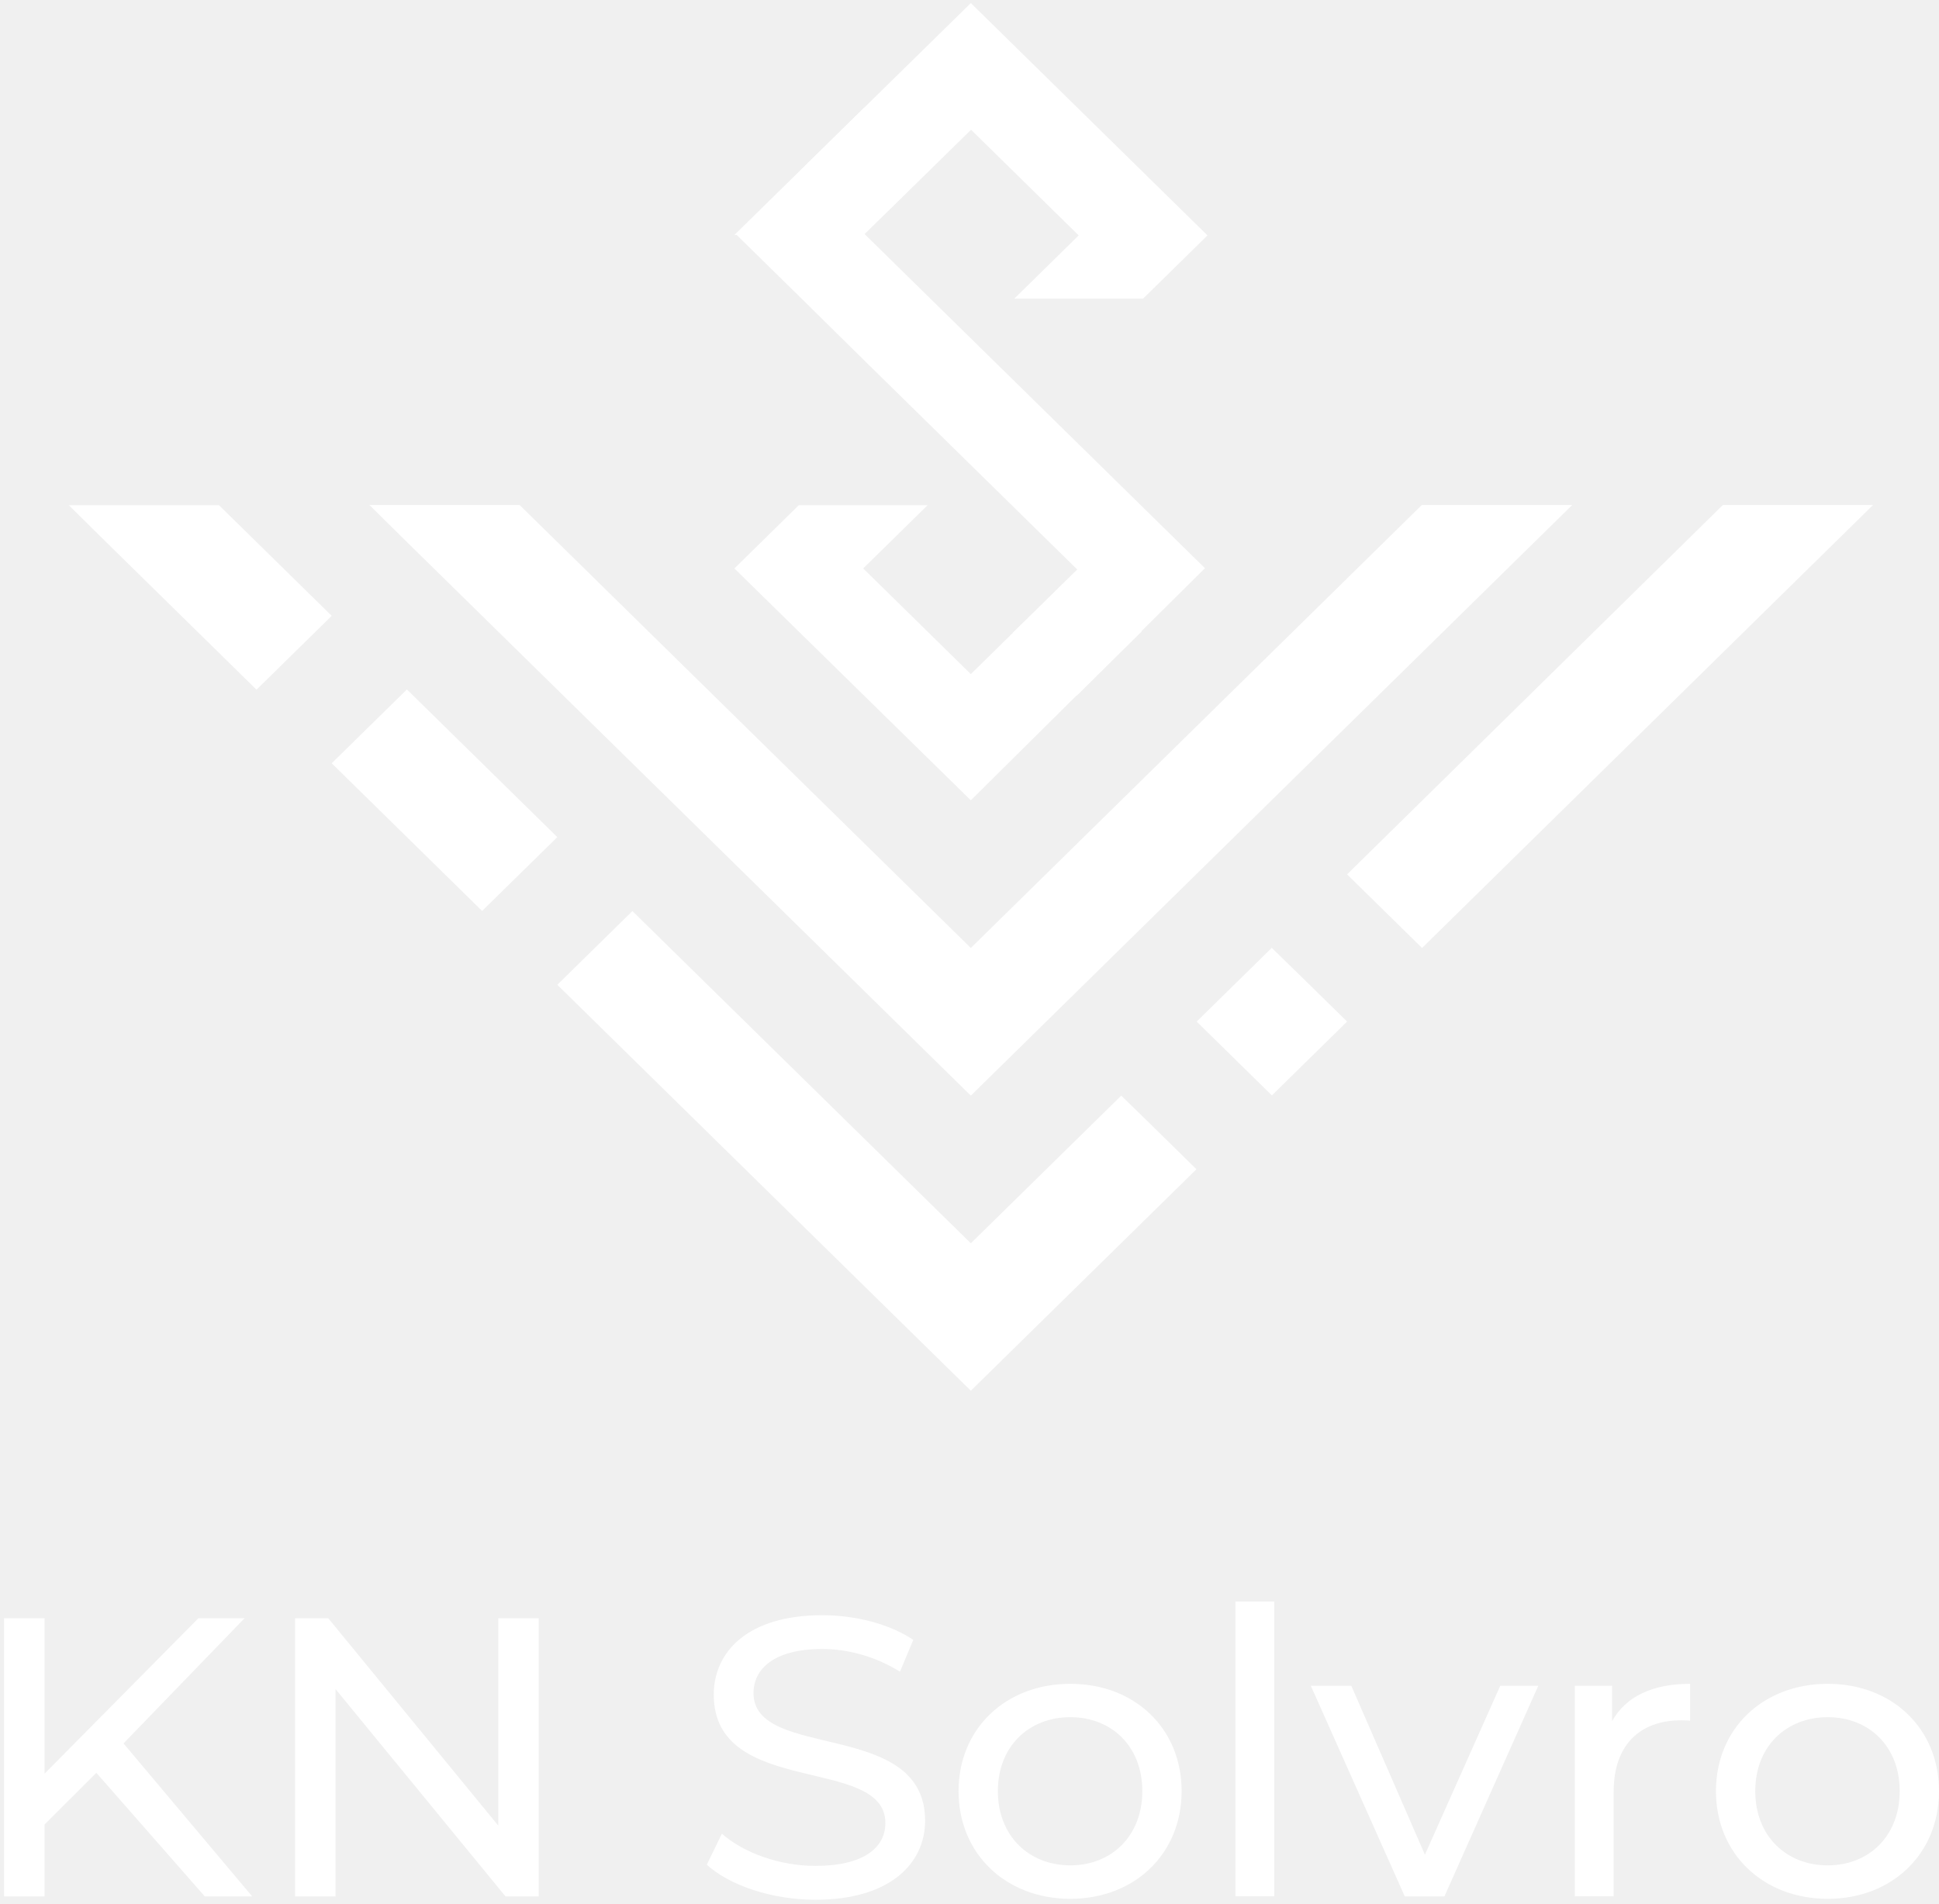
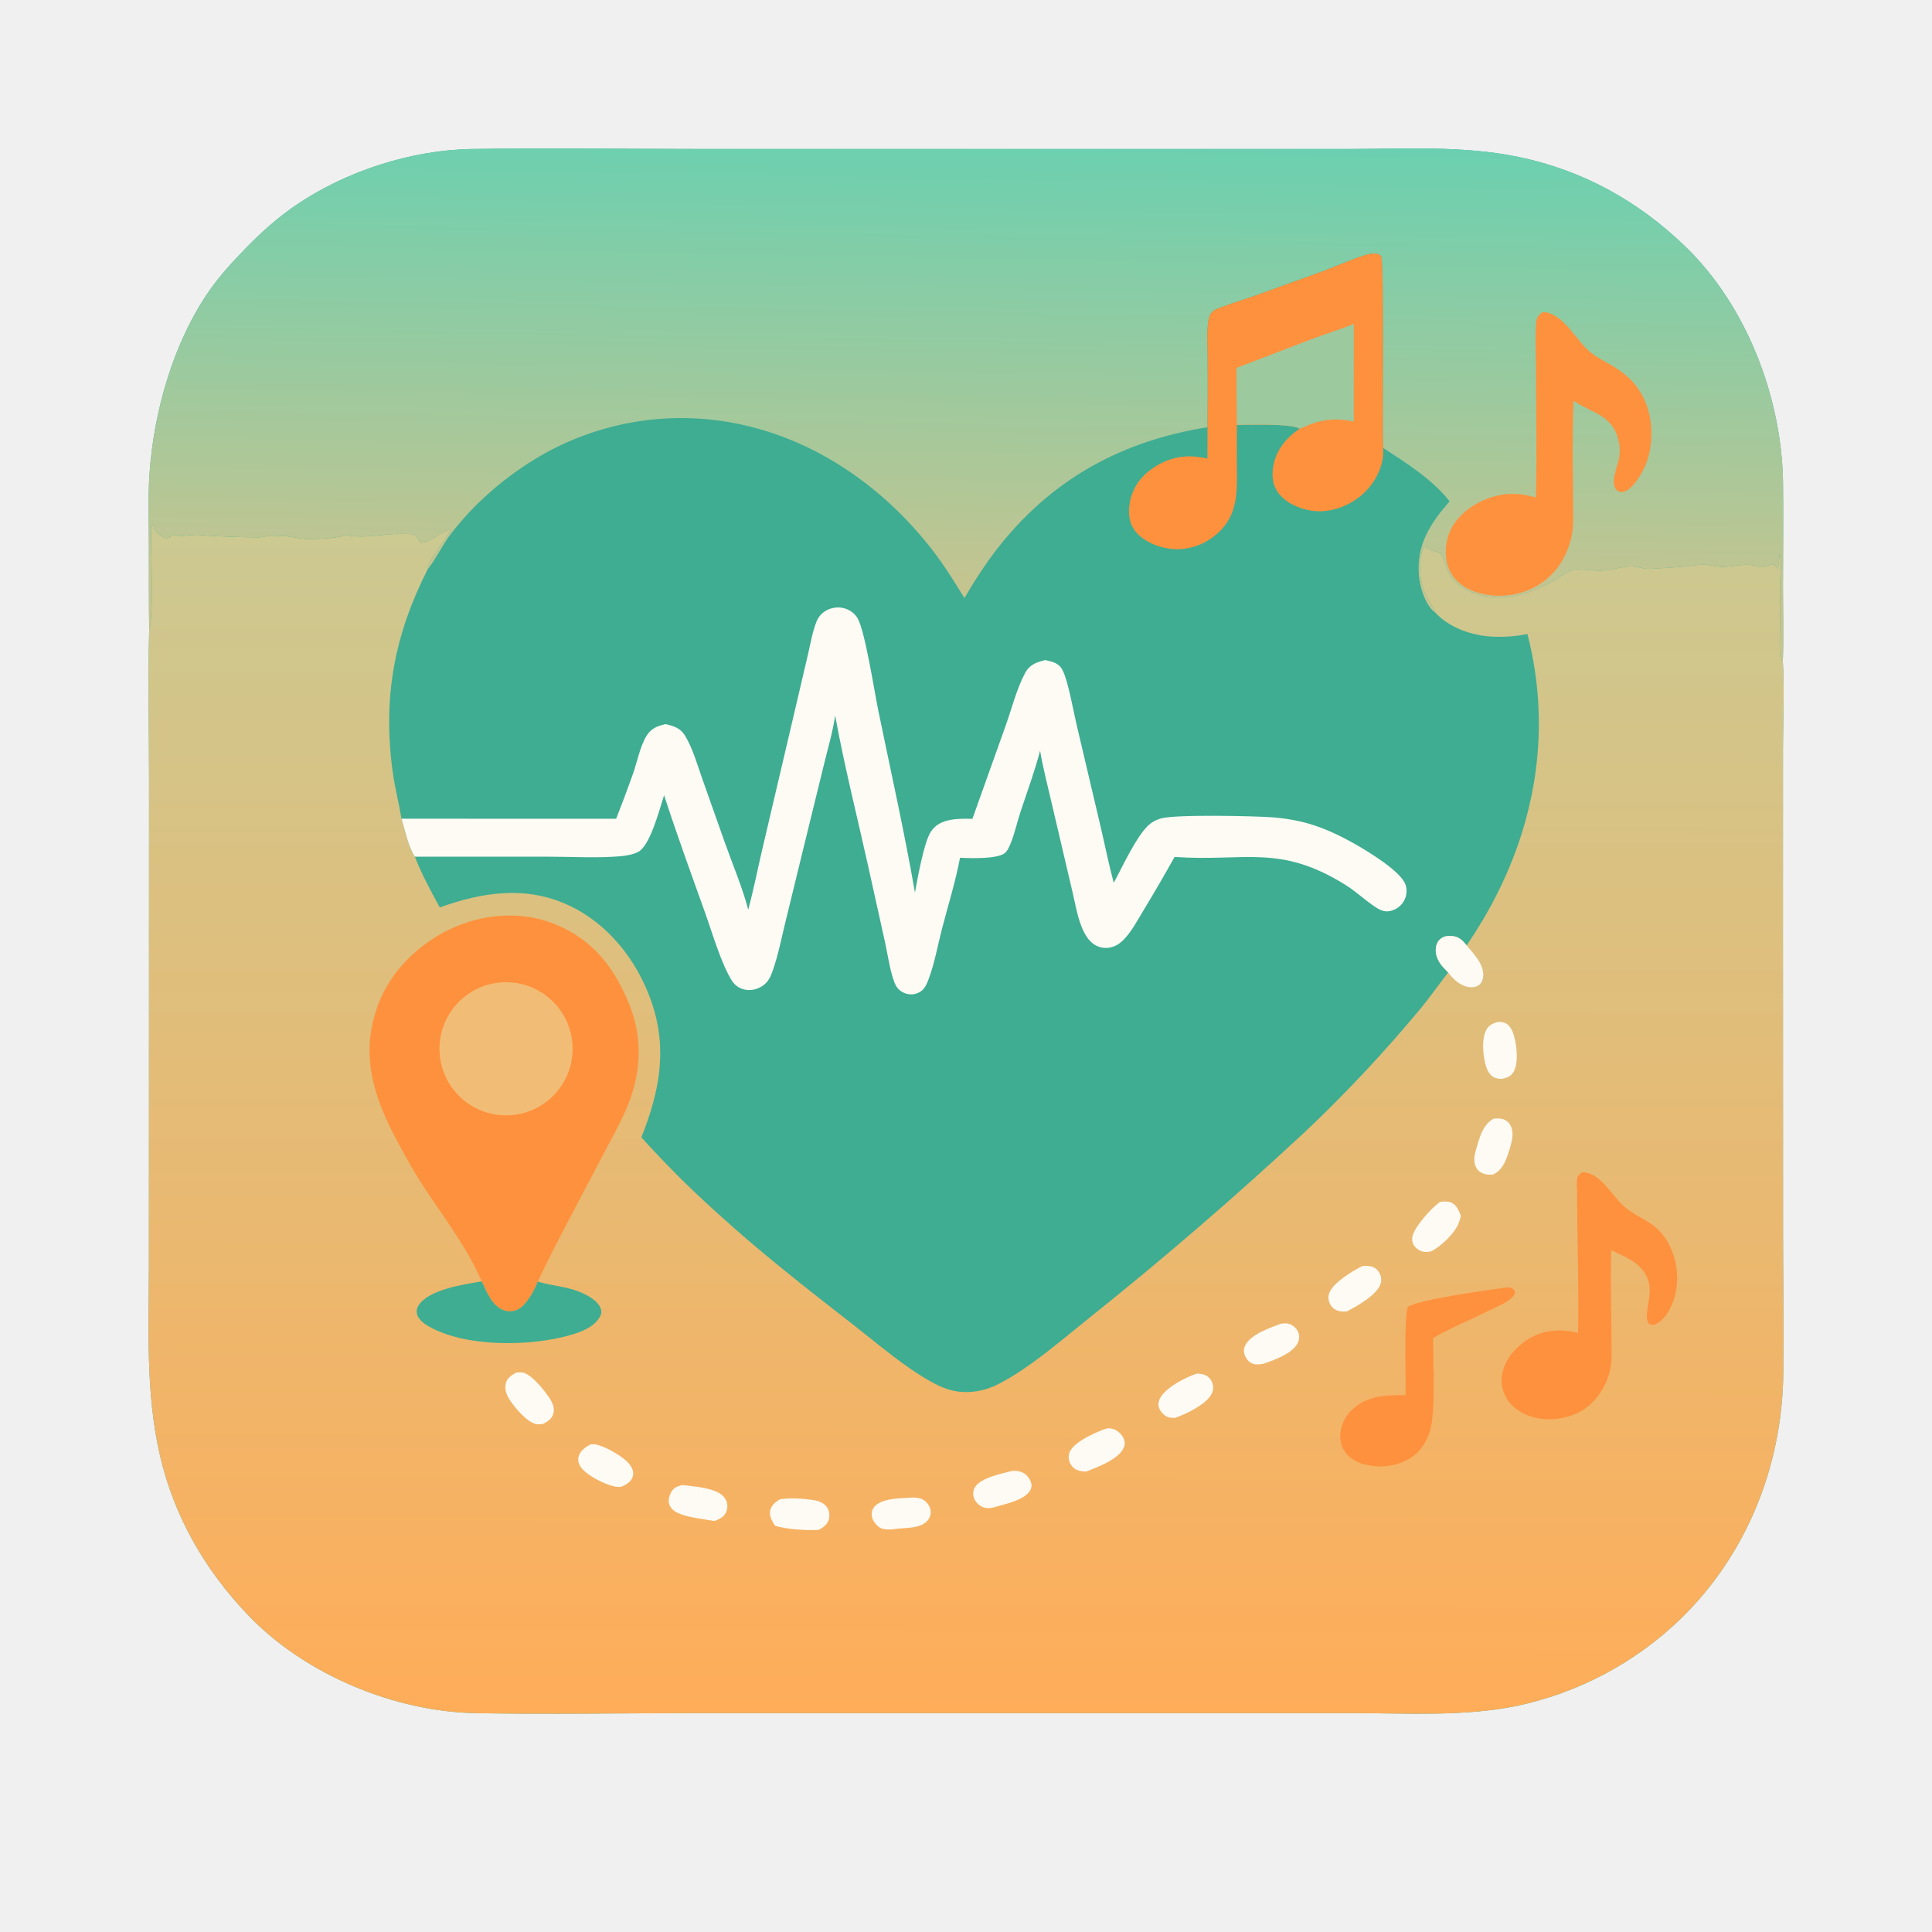
- <svg xmlns="http://www.w3.org/2000/svg" width="382" height="375" viewBox="0 0 382 375" fill="none">
-   <path d="M18.982 349.277L8.783 359.455V373.63H0.808V318.824H8.783V349.441L39.087 318.824H48.175L24.334 343.487L49.684 373.63H40.345L18.982 349.277Z" fill="white" />
-   <path d="M106.137 318.824V373.63H99.589L66.097 332.773V373.63H58.122V318.824H64.67L98.164 359.681V318.824H106.137Z" fill="white" />
-   <path d="M139.253 367.367L142.214 361.268C146.369 364.956 153.462 367.614 160.638 367.614C170.292 367.614 174.426 363.926 174.426 359.166C174.426 345.774 140.617 354.242 140.617 333.886C140.617 325.438 147.313 318.227 161.981 318.227C168.529 318.227 175.288 319.958 179.925 323.089L177.302 329.353C172.433 326.304 166.935 324.882 162.002 324.882C152.518 324.882 148.447 328.796 148.447 333.577C148.447 346.969 182.256 338.583 182.256 358.713C182.256 367.099 175.391 374.289 160.638 374.289C152.098 374.289 143.744 371.466 139.274 367.408L139.253 367.367Z" fill="white" />
-   <path d="M188.844 352.882C188.844 340.52 198.183 331.743 210.86 331.743C223.538 331.743 232.79 340.52 232.79 352.882C232.79 365.245 223.536 374.104 210.86 374.104C198.185 374.104 188.844 365.265 188.844 352.882ZM225.045 352.882C225.045 344.043 218.981 338.316 210.86 338.316C202.74 338.316 196.589 344.023 196.589 352.882C196.589 361.742 202.738 367.511 210.86 367.511C218.983 367.511 225.045 361.721 225.045 352.882Z" fill="white" />
-   <path d="M243.387 315.528H251.048V373.609H243.387V315.528Z" fill="white" />
-   <path d="M303.052 332.134L284.564 373.63H276.755L258.246 332.134H266.221L280.723 365.409L295.56 332.134H303.052Z" fill="white" />
-   <path d="M332.957 331.743V339.016C332.327 338.934 331.761 338.934 331.215 338.934C323.009 338.934 317.91 343.858 317.91 352.944V373.61H310.25V332.134H317.595V339.099C320.302 334.236 325.57 331.743 332.977 331.743L332.957 331.743Z" fill="white" />
-   <path d="M338.058 352.882C338.058 340.52 347.395 331.743 360.072 331.743C372.75 331.743 382.002 340.52 382.002 352.882C382.002 365.245 372.748 374.104 360.072 374.104C347.397 374.104 338.058 365.265 338.058 352.882ZM374.257 352.882C374.257 344.043 368.193 338.316 360.072 338.316C351.951 338.316 345.801 344.023 345.801 352.882C345.801 361.742 351.928 367.511 360.072 367.511C368.216 367.511 374.257 361.721 374.257 352.882Z" fill="white" />
-   <path d="M72.779 99.493L80.164 106.788L191.262 215.861L309.745 99.493H280.113L191.262 186.769L102.365 99.493L72.779 99.493Z" fill="white" />
-   <path d="M13.514 99.493L20.9 106.788L50.532 135.88L65.348 121.334L43.146 99.537H13.514V99.493ZM339.423 99.493L265.387 172.267L280.158 186.768L369.009 99.493H339.423ZM80.164 135.835L65.347 150.381L94.98 179.473L109.796 164.927L80.164 135.835ZM124.612 179.474L109.796 194.019L191.262 274L235.71 230.362L226.376 221.199L220.894 215.861L191.262 244.952L124.613 179.518L124.612 179.474ZM250.526 186.768L235.756 201.27L250.572 215.816L265.388 201.27L258.003 194.019L250.572 186.768L250.526 186.768Z" fill="white" />
-   <path d="M191.262 0.607L144.911 46.068L144.684 46.291H145.137L157.598 58.523L170.284 71.024L191.036 91.397L199.554 99.76L212.241 112.215L191.262 132.81L170.057 111.993L182.744 99.537H157.371L144.684 111.993L191.262 157.676L237.387 111.948L224.927 99.715L212.241 87.26L183.016 58.569L170.33 46.113L191.308 25.562L212.512 46.38L199.826 58.835H225.199L237.886 46.38L191.262 0.607Z" fill="white" />
-   <path d="M212.24 112.214L199.553 124.669L212.15 137.035L224.927 124.402L212.24 112.258L212.24 112.214Z" fill="white" />
-   <path d="M170.284 46.068L183.061 33.569L170.284 21.202L157.598 33.657L170.239 46.113L170.284 46.068Z" fill="white" />
+ <svg xmlns="http://www.w3.org/2000/svg" width="1024" height="1024" viewBox="0 0 1024 1024">
+   <path fill="#3EAD92" d="M79.07 333.824C78.863 318.516 78.932 303.2 78.916 287.891C78.903 275.912 78.408 263.733 79.197 251.784C81.404 218.388 91.757 181.68 111.008 153.999C116.609 145.945 123.576 138.449 130.405 131.414C138.298 123.282 147.249 115.304 156.61 108.899C183.143 90.741 217.996 79.468 250.198 78.978C289.918 78.373 329.742 78.964 369.474 78.965L605.755 78.97L714.091 78.969C744.293 78.966 775.208 77.024 804.933 83.202C838.931 90.268 868.178 106.498 893.117 130.522C925.81 162.016 944.441 210.887 945.037 255.908C945.277 274.062 945.016 292.248 945.011 310.405C945.007 323.73 945.386 337.176 944.938 350.488C945.845 365.739 945.014 381.579 945.011 396.884L944.997 489.808L945.041 653.098C945.051 678.1 945.477 703.166 945.163 728.162C944.55 777.043 925.937 823.724 890.806 857.988C866.593 881.394 836.238 897.452 803.266 904.299C775.3 909.863 746.362 908.013 717.983 907.999L607.723 907.993L369.892 907.995C330.796 907.995 291.577 908.657 252.492 908.014C209.018 907.298 161.53 887.496 131.425 855.98C108.567 832.051 92.273 803.767 84.792 771.411C77.065 737.992 78.908 703.34 78.934 669.289L78.97 567.183L78.998 412.849C79.002 386.562 78.339 360.094 79.07 333.824Z" />
+   <defs>
+     <linearGradient id="gradient_0" gradientUnits="userSpaceOnUse" x1="511.555" y1="907.282" x2="512.233" y2="277.965">
+       <stop offset="0" stop-color="#FFAD59" />
+       <stop offset="1" stop-color="#CBC992" />
+     </linearGradient>
+   </defs>
+   <path fill="url(#gradient_0)" d="M79.07 333.824C81.284 328.065 80.16 296.981 80.196 289.387C80.213 285.879 79.675 281.004 80.979 277.732C81.125 278.029 81.385 278.534 81.463 278.831C81.79 280.068 81.275 279.047 81.788 280.38C82.466 282.14 86.136 285.002 88.009 285.223C89.651 285.417 90.49 284.267 91.678 283.314C95.681 284.988 101.287 283.15 105.647 283.524C116.142 284.422 126.798 284.755 137.333 284.809C139.583 284.82 141.558 283.854 143.877 283.94C146.589 284.04 149.385 283.942 152.075 284.237C156.151 284.684 159.962 285.789 164.108 285.746C169.735 285.686 176.544 285.278 182.024 284.052C182.808 283.876 183.307 283.68 184.123 283.811C192.497 285.15 199.637 283.661 207.935 283.086C211.659 282.829 215.457 283.03 219.188 283.136C220.958 284.048 221.655 286.011 222.731 287.606C228.331 288.018 233.306 281.212 238.775 280.751C239.402 282.421 226.44 296.914 226.806 301.458C208.925 336.708 202.816 369.664 208.111 408.94C209.249 417.38 211.412 425.564 212.8 433.937C214.68 440.028 216.376 448.768 219.887 454.058C223.528 463.422 228.288 472.177 233.114 480.968C255.658 472.782 278.874 469.319 301.365 479.806C322.351 489.591 337.423 508.759 345.06 530.309C354.054 555.69 349.611 578.493 339.945 602.824C352.343 616.579 365.449 629.678 379.211 642.068C402.526 663.442 427.548 682.923 452.49 702.341C465.592 712.542 478.854 724.15 493.346 732.251C498.982 735.402 504.119 737.536 510.641 737.799C517.234 738.065 523.586 736.499 529.433 733.468C546.202 724.774 562.796 710.101 577.624 698.274C616.884 666.928 654.941 634.105 691.714 599.875C713.529 579.256 734.069 557.328 753.219 534.212C758.195 528.102 762.742 521.668 767.553 515.432C766.604 514.462 765.643 513.493 764.745 512.476C762.339 509.75 760.641 506.309 761.011 502.58C761.209 500.588 762.063 498.688 763.687 497.462C765.46 496.123 767.681 495.848 769.832 496.118C773.423 496.569 775.174 498.371 777.356 501.099C780.394 496.595 783.305 492.007 786.086 487.34C813.418 441.058 823.084 388.549 809.578 336.051C803.604 337.259 797.23 337.725 791.139 337.438C780.177 336.924 768.187 332.827 760.609 324.576C760.456 322.471 758.297 320.305 757.226 318.419C752.623 310.322 751.015 299.041 754.379 290.211L755.415 289.913C756.042 290.296 756.654 290.686 757.273 291.081C759.021 292.198 761.741 292.048 763.278 293.281C765.656 295.187 766.645 301.55 768.343 304.416C775.311 316.181 793.104 318.354 805.253 315.324C810.414 314.036 816.313 311.585 821.082 309.211C826.611 306.459 831.164 301.238 837.749 301.766C842.194 302.123 847.139 302.787 851.577 302.197C855.737 301.644 860.093 300.251 864.288 300.215C868.003 300.183 871.326 301.76 875.198 301.478C881.136 301.047 887.115 300.791 893.041 300.252C896.118 299.972 899.237 299.366 902.321 299.275C906.007 299.167 909.68 300.502 913.394 300.433C919.816 300.313 925.841 298.039 932.045 300.41C934.909 301.504 938.907 298.256 940.733 299.294C941.09 300.011 941.445 300.725 941.776 301.453C942.933 299.655 943.074 295.494 943.071 293.346C944.467 297.302 943.627 303.302 943.569 307.541L943.414 333.98C943.4 338.427 942.993 343.42 943.602 347.809C943.781 349.102 944.15 349.486 944.938 350.488C945.845 365.739 945.014 381.579 945.011 396.884L944.997 489.808L945.041 653.098C945.051 678.1 945.477 703.166 945.163 728.162C944.55 777.043 925.937 823.724 890.806 857.988C866.593 881.394 836.238 897.452 803.266 904.299C775.3 909.863 746.362 908.013 717.983 907.999L607.723 907.993L369.892 907.995C330.796 907.995 291.577 908.657 252.492 908.014C209.018 907.298 161.53 887.496 131.425 855.98C108.567 832.051 92.273 803.767 84.792 771.411C77.065 737.992 78.908 703.34 78.934 669.289L78.97 567.183L78.998 412.849C79.002 386.562 78.339 360.094 79.07 333.824Z" />
+   <path fill="#FEFBF4" d="M767.553 515.432C766.604 514.462 765.643 513.493 764.745 512.476C762.339 509.75 760.641 506.309 761.011 502.58C761.209 500.588 762.063 498.688 763.687 497.462C765.46 496.123 767.681 495.848 769.832 496.118C773.423 496.569 775.174 498.371 777.356 501.099C781.099 505.584 786.52 511.01 786.136 517.283C786.037 518.902 785.499 520.614 784.278 521.746C782.678 523.23 780.246 523.462 778.188 523.104C773.699 522.324 770.208 518.938 767.553 515.432Z" />
+   <path fill="#FE913D" d="M255.339 679.163C247.734 661.529 235.392 645.379 224.813 629.413C220.062 622.245 215.836 614.624 211.723 607.077C198.14 582.15 189.916 558.557 201.131 530.703C208.381 512.697 224.345 498.28 242.072 490.92C258.873 483.944 278.054 483.041 294.956 490.171C314.805 498.545 325.881 513.296 333.71 532.828C340.973 550.948 339.644 570.042 331.917 587.859C327.99 596.915 322.968 605.659 318.413 614.422C307.178 636.029 295.446 657.257 284.992 679.265C283.328 683.92 279.001 691.735 274.59 693.981C272.283 695.155 269.534 695.388 267.093 694.49C260.689 692.131 258.017 684.838 255.339 679.163Z" />
+   <path fill="#F1BD76" d="M265.279 520.734C284.814 519.1 301.934 533.706 303.398 553.254C304.862 572.802 290.108 589.795 270.548 591.089C251.227 592.367 234.487 577.832 233.041 558.523C231.595 539.214 245.983 522.348 265.279 520.734Z" />
+   <path fill="#FE913D" d="M838.422 621.356C839.3 621.335 840.207 621.383 841.066 621.572C849.516 623.424 854.862 634.524 861.147 639.723C869.449 646.591 876.981 647.119 883.355 657.392C888.649 665.925 890.238 676.74 887.835 686.471C886.539 691.72 883.187 698.793 878.303 701.493C876.959 702.236 875.827 702.405 874.35 701.908C870.073 698.166 876.568 687.084 873.492 678.344C870.294 669.256 861.855 666.526 853.988 662.586C853.461 681.418 854.211 700.435 854.187 719.293C854.15 721.127 853.988 722.909 853.668 724.717C852.143 733.352 847.03 741.864 839.759 746.826C832.836 751.549 822.631 753.313 814.476 751.6C808.379 750.319 802.271 747.01 798.832 741.682C796.081 737.359 795.211 732.102 796.422 727.123C798.098 719.974 803.808 713.542 809.988 709.749C818.226 704.692 827.208 704.281 836.413 706.415C836.889 681.578 835.907 656.676 835.906 631.833C835.906 629.831 835.426 625.016 836.345 623.437C836.733 622.77 837.847 621.932 838.422 621.356Z" />
+   <path fill="#FE913D" d="M796.154 682.674C797.83 682.473 799.772 682.035 801.36 682.798C802.502 683.346 802.795 684.001 803.043 685.156C802.389 686.917 801.28 687.973 799.795 689.071C796.797 691.287 793.091 692.736 789.756 694.386C779.795 699.314 769.207 703.695 759.581 709.165C759.487 721.492 761.04 747.849 757.938 758.393C755.984 765.035 751.842 770.721 745.6 773.912C737.573 778.015 728.618 778.095 720.21 775.227C718.333 774.275 716.24 773.201 714.716 771.733C711.898 769.017 710.373 765.128 710.365 761.243C710.353 755.988 712.734 750.939 716.481 747.31C724.322 739.715 734.816 739.314 745.01 739.504C745.158 730.382 744.036 699.335 746.141 692.847C750.289 688.981 788.387 683.834 796.154 682.674Z" />
+   <path fill="#3EAD92" d="M255.339 679.163C258.017 684.838 260.689 692.131 267.093 694.49C269.534 695.388 272.283 695.155 274.59 693.981C279.001 691.735 283.328 683.92 284.992 679.265C292.16 681.458 299.595 681.754 306.743 684.553C310.837 686.156 316.939 689.215 318.425 693.668C318.997 695.38 318.687 696.633 317.819 698.142C314.804 703.383 308.235 705.867 302.706 707.494C281.607 713.699 247.258 714.242 227.584 703.212C225.024 701.776 221.56 699.372 220.972 696.236C220.668 694.615 220.983 693.2 221.876 691.838C227.468 683.31 245.985 680.775 255.339 679.163Z" />
+   <path fill="#FEFBF4" d="M273.548 727.51C274.611 727.428 275.743 727.307 276.804 727.445C281.597 728.068 288.561 737.018 291.11 740.821C292.739 743.251 294.08 746.162 293.314 749.153C292.584 752.005 290.323 753.394 287.889 754.693C286.712 754.892 285.464 755.004 284.277 754.799C279.38 753.952 272.794 745.985 270.17 741.977C268.428 739.317 267.296 736.294 268.115 733.099C268.845 730.251 271.174 728.898 273.548 727.51Z" />
+   <path fill="#FEFBF4" d="M586.973 757.006C588.172 756.989 589.242 757.16 590.378 757.538C592.486 758.24 594.879 760.628 595.667 762.687C596.286 764.306 596.289 765.8 595.576 767.39C592.821 773.54 581.65 777.651 575.682 779.973C573.904 779.884 572.158 779.765 570.526 778.984C568.714 778.118 567.456 776.494 566.82 774.612C566.2 772.775 566.292 770.869 567.178 769.134C569.872 763.858 581.425 758.742 586.973 757.006Z" />
+   <path fill="#FEFBF4" d="M791.596 592.957C793.1 592.752 794.882 592.727 796.361 593.113C798.276 593.612 799.799 594.91 800.686 596.664C802.825 600.894 800.939 606.509 799.578 610.727C797.951 615.767 796.334 620.01 791.397 622.518C789.807 622.64 788.357 622.679 786.81 622.217C784.844 621.63 783.26 620.491 782.315 618.646C780.811 615.705 781.458 612.357 782.332 609.337C784.093 603.248 785.765 596.179 791.596 592.957Z" />
+   <path fill="#FEFBF4" d="M413.409 794.644C418.787 793.81 425.465 794.236 430.86 795.018C433.687 795.428 436.721 796.494 438.389 798.964C439.615 800.779 439.818 803.138 439.313 805.232C438.646 807.995 436.376 809.464 434.098 810.846C428.309 811.301 416.263 810.586 410.75 808.632C409.137 806.077 407.52 803.551 408.282 800.399C408.949 797.637 411.134 796.066 413.409 794.644Z" />
+   <path fill="#FEFBF4" d="M361.466 787.124C366.715 787.642 372.789 788.179 377.788 789.864C380.658 790.831 383.527 792.319 384.857 795.204C385.721 797.079 385.717 799.576 384.875 801.457C383.688 804.109 381.172 805.263 378.591 806.178C372.581 805.011 364.348 804.418 358.897 801.714C356.862 800.705 355.339 799.276 354.653 797.077C354.021 795.053 354.842 792.239 355.934 790.516C357.237 788.462 359.209 787.692 361.466 787.124Z" />
+   <path fill="#FEFBF4" d="M794.182 541.589C795.466 541.693 797.045 541.793 798.2 542.408C800.474 543.621 801.788 546.637 802.442 548.978C803.897 554.181 805.037 563.559 802.074 568.343C800.583 570.751 798.307 571.362 795.692 571.905C794.469 571.723 793.078 571.587 791.95 571.064C789.496 569.927 788.15 566.999 787.454 564.55C785.987 559.38 785.123 550.418 787.911 545.614C789.338 543.155 791.553 542.265 794.182 541.589Z" />
+   <path fill="#FEFBF4" d="M634.468 728.007C635.84 728.12 637.209 728.225 638.503 728.728C640.352 729.446 641.607 730.741 642.386 732.559C643.245 734.563 643.183 736.679 642.252 738.645C639.602 744.238 628.484 749.626 622.719 751.515C621.334 751.497 619.834 751.493 618.55 750.919C616.734 750.107 614.887 747.916 614.263 746.041C613.742 744.479 614.004 742.83 614.71 741.381C617.588 735.463 628.39 729.964 634.468 728.007Z" />
+   <path fill="#FEFBF4" d="M313.071 765.505C314.231 765.498 315.474 765.473 316.601 765.774C321.894 767.186 332.449 772.88 334.882 778.025C335.683 779.718 335.881 781.459 335.136 783.216C334.025 785.834 331.449 787.162 328.949 788.108C327.915 788.121 326.87 788.1 325.852 787.9C320.674 786.884 310.303 781.743 307.553 777.171C306.578 775.55 306.167 773.683 306.716 771.841C307.639 768.744 310.392 766.959 313.071 765.505Z" />
+   <path fill="#FEFBF4" d="M763.232 637.069C765.251 636.767 767.413 636.6 769.319 637.46C772.136 638.731 773.211 641.765 774.314 644.416C773.982 645.619 773.66 646.824 773.24 647.999C771.295 653.438 763.642 660.867 758.43 663.262C757.117 663.564 755.503 663.695 754.177 663.409C752.338 663.012 750.415 661.611 749.398 660.038C748.493 658.639 748.289 656.939 748.62 655.329C749.656 650.288 758.943 639.885 763.232 637.069Z" />
+   <path fill="#FEFBF4" d="M722.159 671.011C723.698 670.931 725.307 670.876 726.814 671.26C728.802 671.765 730.236 673.034 731.181 674.823C732.15 676.657 732.358 678.648 731.687 680.622C729.735 686.367 719.178 692.363 713.85 695.077C712.273 695.227 710.859 695.248 709.324 694.777C707.332 694.166 705.862 692.955 704.93 691.09C704.026 689.284 703.84 687.362 704.493 685.44C706.349 679.977 717.021 673.494 722.159 671.011Z" />
+   <path fill="#FEFBF4" d="M483.718 793.724C485.608 793.765 487.707 793.925 489.358 794.933C491.267 796.1 492.8 798.095 493.197 800.323C493.519 802.199 493.037 804.123 491.867 805.625C488.013 810.631 479.246 809.542 473.534 810.508L472.926 810.616C470.512 810.668 467.827 810.856 465.808 809.301C463.855 807.797 462.274 805.588 462.031 803.084C461.868 801.409 462.399 799.817 463.503 798.55C467.601 793.848 477.827 794.165 483.718 793.724Z" />
+   <path fill="#FEFBF4" d="M536.479 779.591C538.127 779.493 539.847 779.633 541.405 780.201C543.582 780.995 545.404 783.038 546.277 785.156C546.895 786.657 546.891 788.176 546.159 789.629C543.273 795.357 531.973 797.25 526.239 799.079C524.289 799.462 522.394 799.486 520.543 798.648C518.561 797.749 516.842 795.827 516.153 793.765C515.565 792.004 515.705 790.122 516.606 788.491C519.522 783.212 530.961 781.077 536.479 779.591Z" />
+   <path fill="#FEFBF4" d="M678.912 701.582C680.648 701.414 682.329 701.208 683.967 701.946C685.922 702.828 687.607 704.506 688.263 706.575C688.84 708.394 688.573 710.406 687.681 712.076C684.716 717.625 675.033 720.985 669.347 722.906C667.552 723.163 665.798 723.4 664.044 722.799C662.146 722.149 660.761 720.524 659.952 718.73C659.174 717.007 659.077 715.24 659.831 713.483C662.478 707.314 673.124 703.788 678.912 701.582Z" />
+   <defs>
+     <linearGradient id="gradient_1" gradientUnits="userSpaceOnUse" x1="510.751" y1="314.504" x2="514.998" y2="75.338">
+       <stop offset="0" stop-color="#C6C48F" />
+       <stop offset="1" stop-color="#6BD0B0" />
+     </linearGradient>
+   </defs>
+   <path fill="url(#gradient_1)" d="M79.07 333.824C78.863 318.516 78.932 303.2 78.916 287.891C78.903 275.912 78.408 263.733 79.197 251.784C81.404 218.388 91.757 181.68 111.008 153.999C116.609 145.945 123.576 138.449 130.405 131.414C138.298 123.282 147.249 115.304 156.61 108.899C183.143 90.741 217.996 79.468 250.198 78.978C289.918 78.373 329.742 78.964 369.474 78.965L605.755 78.97L714.091 78.969C744.293 78.966 775.208 77.024 804.933 83.202C838.931 90.268 868.178 106.498 893.117 130.522C925.81 162.016 944.441 210.887 945.037 255.908C945.277 274.062 945.016 292.248 945.011 310.405C945.007 323.73 945.386 337.176 944.938 350.488C944.15 349.486 943.781 349.102 943.602 347.809C942.993 343.42 943.4 338.427 943.414 333.98L943.569 307.541C943.627 303.302 944.467 297.302 943.071 293.346C943.074 295.494 942.933 299.655 941.776 301.453C941.445 300.725 941.09 300.011 940.733 299.294C938.907 298.256 934.909 301.504 932.045 300.41C925.841 298.039 919.816 300.313 913.394 300.433C909.68 300.502 906.007 299.167 902.321 299.275C899.237 299.366 896.118 299.972 893.041 300.252C887.115 300.791 881.136 301.047 875.198 301.478C871.326 301.76 868.003 300.183 864.288 300.215C860.093 300.251 855.737 301.644 851.577 302.197C847.139 302.787 842.194 302.123 837.749 301.766C831.164 301.238 826.611 306.459 821.082 309.211C816.313 311.585 810.414 314.036 805.253 315.324C793.104 318.354 775.311 316.181 768.343 304.416C766.645 301.55 765.656 295.187 763.278 293.281C761.741 292.048 759.021 292.198 757.273 291.081C756.654 290.686 756.042 290.296 755.415 289.913L754.379 290.211C751.015 299.041 752.623 310.322 757.226 318.419C758.297 320.305 760.456 322.471 760.609 324.576C760.425 324.455 760.225 324.355 760.058 324.211C755.079 319.942 752.379 310.451 751.974 304.157C750.956 288.349 758.3 277.083 768.307 265.744C759.447 254.254 745.119 245.215 733.067 237.369C732.559 226.953 733.729 137.77 731.994 135.728C731.1 134.674 729.867 134.398 728.537 134.372C726.477 134.332 724.445 134.876 722.503 135.513C714.429 138.161 706.699 141.845 698.679 144.643L664.478 156.953C658.667 159.02 652.651 160.72 646.915 162.96C645.461 163.528 643.21 164.318 642.199 165.556C640.954 167.082 640.521 169.391 640.279 171.295C639.523 177.235 640.048 183.807 640.06 189.818C640.157 202.03 640.136 214.243 639.996 226.455C591.702 234.118 553.282 256.49 524.419 296.353C519.663 303.012 515.248 309.909 511.192 317.016C506.016 308.618 500.865 300.251 494.863 292.408C470.249 260.241 435.758 235.149 396.02 225.731C357.332 216.42 316.527 222.949 282.676 243.868C265.588 254.449 249.597 268.552 237.658 284.757C234.876 288.534 229.247 299.105 226.806 301.458C226.44 296.914 239.402 282.421 238.775 280.751C233.306 281.212 228.331 288.018 222.731 287.606C221.655 286.011 220.958 284.048 219.188 283.136C215.457 283.03 211.659 282.829 207.935 283.086C199.637 283.661 192.497 285.15 184.123 283.811C183.307 283.68 182.808 283.876 182.024 284.052C176.544 285.278 169.735 285.686 164.108 285.746C159.962 285.789 156.151 284.684 152.075 284.237C149.385 283.942 146.589 284.04 143.877 283.94C141.558 283.854 139.583 284.82 137.333 284.809C126.798 284.755 116.142 284.422 105.647 283.524C101.287 283.15 95.681 284.988 91.678 283.314C90.49 284.267 89.651 285.417 88.009 285.223C86.136 285.002 82.466 282.14 81.788 280.38C81.275 279.047 81.79 280.068 81.463 278.831C81.385 278.534 81.125 278.029 80.979 277.732C79.675 281.004 80.213 285.879 80.196 289.387C80.16 296.981 81.284 328.065 79.07 333.824Z" />
+   <path fill="#FE913D" d="M817.356 165.501C818.673 165.474 819.846 165.477 821.102 165.922C830.164 169.132 835.447 180.189 842.395 186.23C845.354 188.803 848.657 190.516 852.065 192.411C860.426 197.059 866.967 202.303 871.215 211.087C876.13 221.248 876.545 234.329 872.764 244.923C871.055 249.712 866.062 258.76 861.003 260.532C859.726 260.979 858.654 260.936 857.493 260.195C852.686 257.126 857.377 247.237 858.133 242.929C858.626 240.127 858.647 237.353 858.093 234.556C855.165 219.776 844.105 219.259 833.989 212.389C833.184 233.547 833.811 254.941 833.819 276.125C833.757 279.851 833.341 283.335 832.319 286.921C829.375 297.248 823.304 305.77 813.809 310.961C804.376 316.021 793.322 317.135 783.069 314.058C777.068 312.206 771.484 308.61 768.574 302.874C765.713 297.233 765.692 289.645 767.701 283.688C770.291 276.009 776.893 269.873 783.975 266.243C793.675 261.272 803.709 260.455 814.046 263.752C814.624 241.627 814.136 219.369 814.128 197.23C814.124 188.77 813.563 179.917 814.14 171.504C814.351 168.441 815.104 167.5 817.356 165.501Z" />
+   <path fill="#FEFBF4" d="M396.561 482.142C399.515 471.359 401.621 460.239 404.21 449.351L422.072 373.237L428.219 346.94C429.561 341.162 430.584 334.977 432.763 329.463C433.717 327.044 435.459 325.017 437.707 323.711C440.703 321.963 444.279 321.503 447.62 322.436C450.485 323.253 453.173 325.215 454.624 327.846C458.601 335.052 463.407 366.322 465.46 376.316C472.068 408.483 479.314 440.691 484.943 473.041C486.363 465.314 489.334 448.755 492.612 442.175C493.621 440.149 495.083 438.383 496.978 437.13C502.197 433.681 509.413 433.918 515.404 433.988L533.159 384.226C536.263 375.437 538.962 364.805 543.341 356.679C544.454 354.571 546.187 352.855 548.307 351.765C550.044 350.862 552.085 350.346 553.976 349.844C557.56 350.67 560.946 351.262 562.932 354.749C566.04 360.206 568.863 376.669 570.456 383.391L583.525 438.906C585.769 448.531 587.709 458.364 590.307 467.893C594.907 459.494 601.692 444.485 608.102 437.992C610.095 435.973 612.429 434.649 615.14 433.835C622.835 431.523 665.257 432.489 674.695 433.218C679.722 433.59 684.712 434.349 689.623 435.488C699.552 437.817 708.726 442.05 717.583 447.031C724.406 450.868 742.854 461.864 745.046 469.147C745.912 472.025 745.534 475.134 744.003 477.721C742.386 480.436 739.778 482.224 736.698 482.876C733.311 483.593 730.685 481.934 727.986 480.078C722.953 476.619 718.537 472.418 713.341 469.157C678.259 447.133 659.841 456.801 622.564 454.195C617.159 463.846 611.593 473.405 605.866 482.868C602.962 487.651 600.169 492.978 596.419 497.145C594.438 499.346 592.27 501.126 589.375 501.959C586.381 502.847 583.154 502.462 580.453 500.896C572.577 496.369 570.554 481.659 568.609 473.487L557.57 426.359C555.383 416.934 552.908 407.447 551.26 397.914C548.417 408.899 544.411 419.615 540.862 430.391C539.053 435.885 537.796 441.824 535.608 447.159C534.929 448.816 533.917 451.164 532.432 452.265C528.277 455.348 514.309 454.921 508.841 454.612C506.451 467.275 502.49 479.938 499.246 492.425C497.009 501.038 495.364 510.561 492.224 518.868C491.275 521.377 490.249 524.021 487.916 525.539C485.712 526.982 482.993 527.407 480.455 526.704C478.224 526.094 476.131 524.616 474.972 522.589C472.172 517.695 470.468 505.653 469.174 499.833L460.196 459.315C454.331 432.764 447.496 405.981 442.657 379.268C441.386 387.863 438.874 396.401 436.804 404.842L426.213 448.054L416.138 489.339C414.099 497.732 412.38 506.473 409.505 514.623C408.412 517.723 407.313 520.208 404.584 522.234C401.894 524.23 398.489 525.149 395.171 524.587C392.256 524.094 389.647 522.462 388.045 519.972C382.348 511.12 377.537 494.447 373.828 484.089C366.384 463.303 358.808 442.5 351.982 421.504C349.666 428.475 344.674 448.414 338.104 451.612C335.197 453.026 331.571 453.599 328.359 453.864C316.205 454.867 303.36 454.074 291.141 454.064L219.887 454.058C216.376 448.768 214.68 440.028 212.8 433.937L326.581 433.959C329.715 425.986 332.717 417.962 335.586 409.891C337.766 403.624 339.294 395.353 342.822 389.769C344.124 387.744 345.998 386.15 348.207 385.192C349.645 384.567 351.223 384.185 352.734 383.786C356.84 384.753 360.502 385.807 362.889 389.613C367.125 396.37 369.578 405.32 372.242 412.816L384.078 446.277C388.016 457.422 393.745 471.009 396.561 482.142Z" />
+   <path fill="#FE913D" d="M639.996 226.455C640.136 214.243 640.157 202.03 640.06 189.818C640.048 183.807 639.523 177.235 640.279 171.295C640.521 169.391 640.954 167.082 642.199 165.556C643.21 164.318 645.461 163.528 646.915 162.96C652.651 160.72 658.667 159.02 664.478 156.953L698.679 144.643C706.699 141.845 714.429 138.161 722.503 135.513C724.445 134.876 726.477 134.332 728.537 134.372C729.867 134.398 731.1 134.674 731.994 135.728C733.729 137.77 732.559 226.953 733.067 237.369C733.122 239.165 733.161 240.942 732.9 242.726C731.677 251.068 726.68 258.745 720.007 263.777C712.893 269.142 703.667 272.048 694.772 270.624C688.294 269.586 681.075 266.339 677.244 260.865C674.291 256.645 674 251.71 674.914 246.775C676.501 238.204 681.896 231.918 688.896 227.167C683.544 224.36 662.659 225.216 655.545 225.192L655.577 246.369C655.631 259.262 656.52 271.395 646.751 281.332C640.778 287.408 632.398 291.138 623.844 291.098C616.573 291.064 608.134 288.212 602.964 282.98C599.439 279.411 598.188 274.971 598.408 270.039C598.703 262.747 601.931 255.883 607.359 251.005C614.417 244.764 623.281 241.308 632.728 241.963C635.16 242.138 637.573 242.514 639.943 243.087L639.996 226.455Z" />
+   <path fill="#9CC99E" d="M655.359 194.989L694.909 179.845C702.408 177.046 710.11 174.643 717.553 171.733L717.525 223.458C709.658 221.64 702.543 222.032 694.949 224.725C692.951 225.434 690.91 226.621 688.896 227.167C683.544 224.36 662.659 225.216 655.545 225.192C655.427 215.125 655.365 205.057 655.359 194.989Z" />
</svg>
